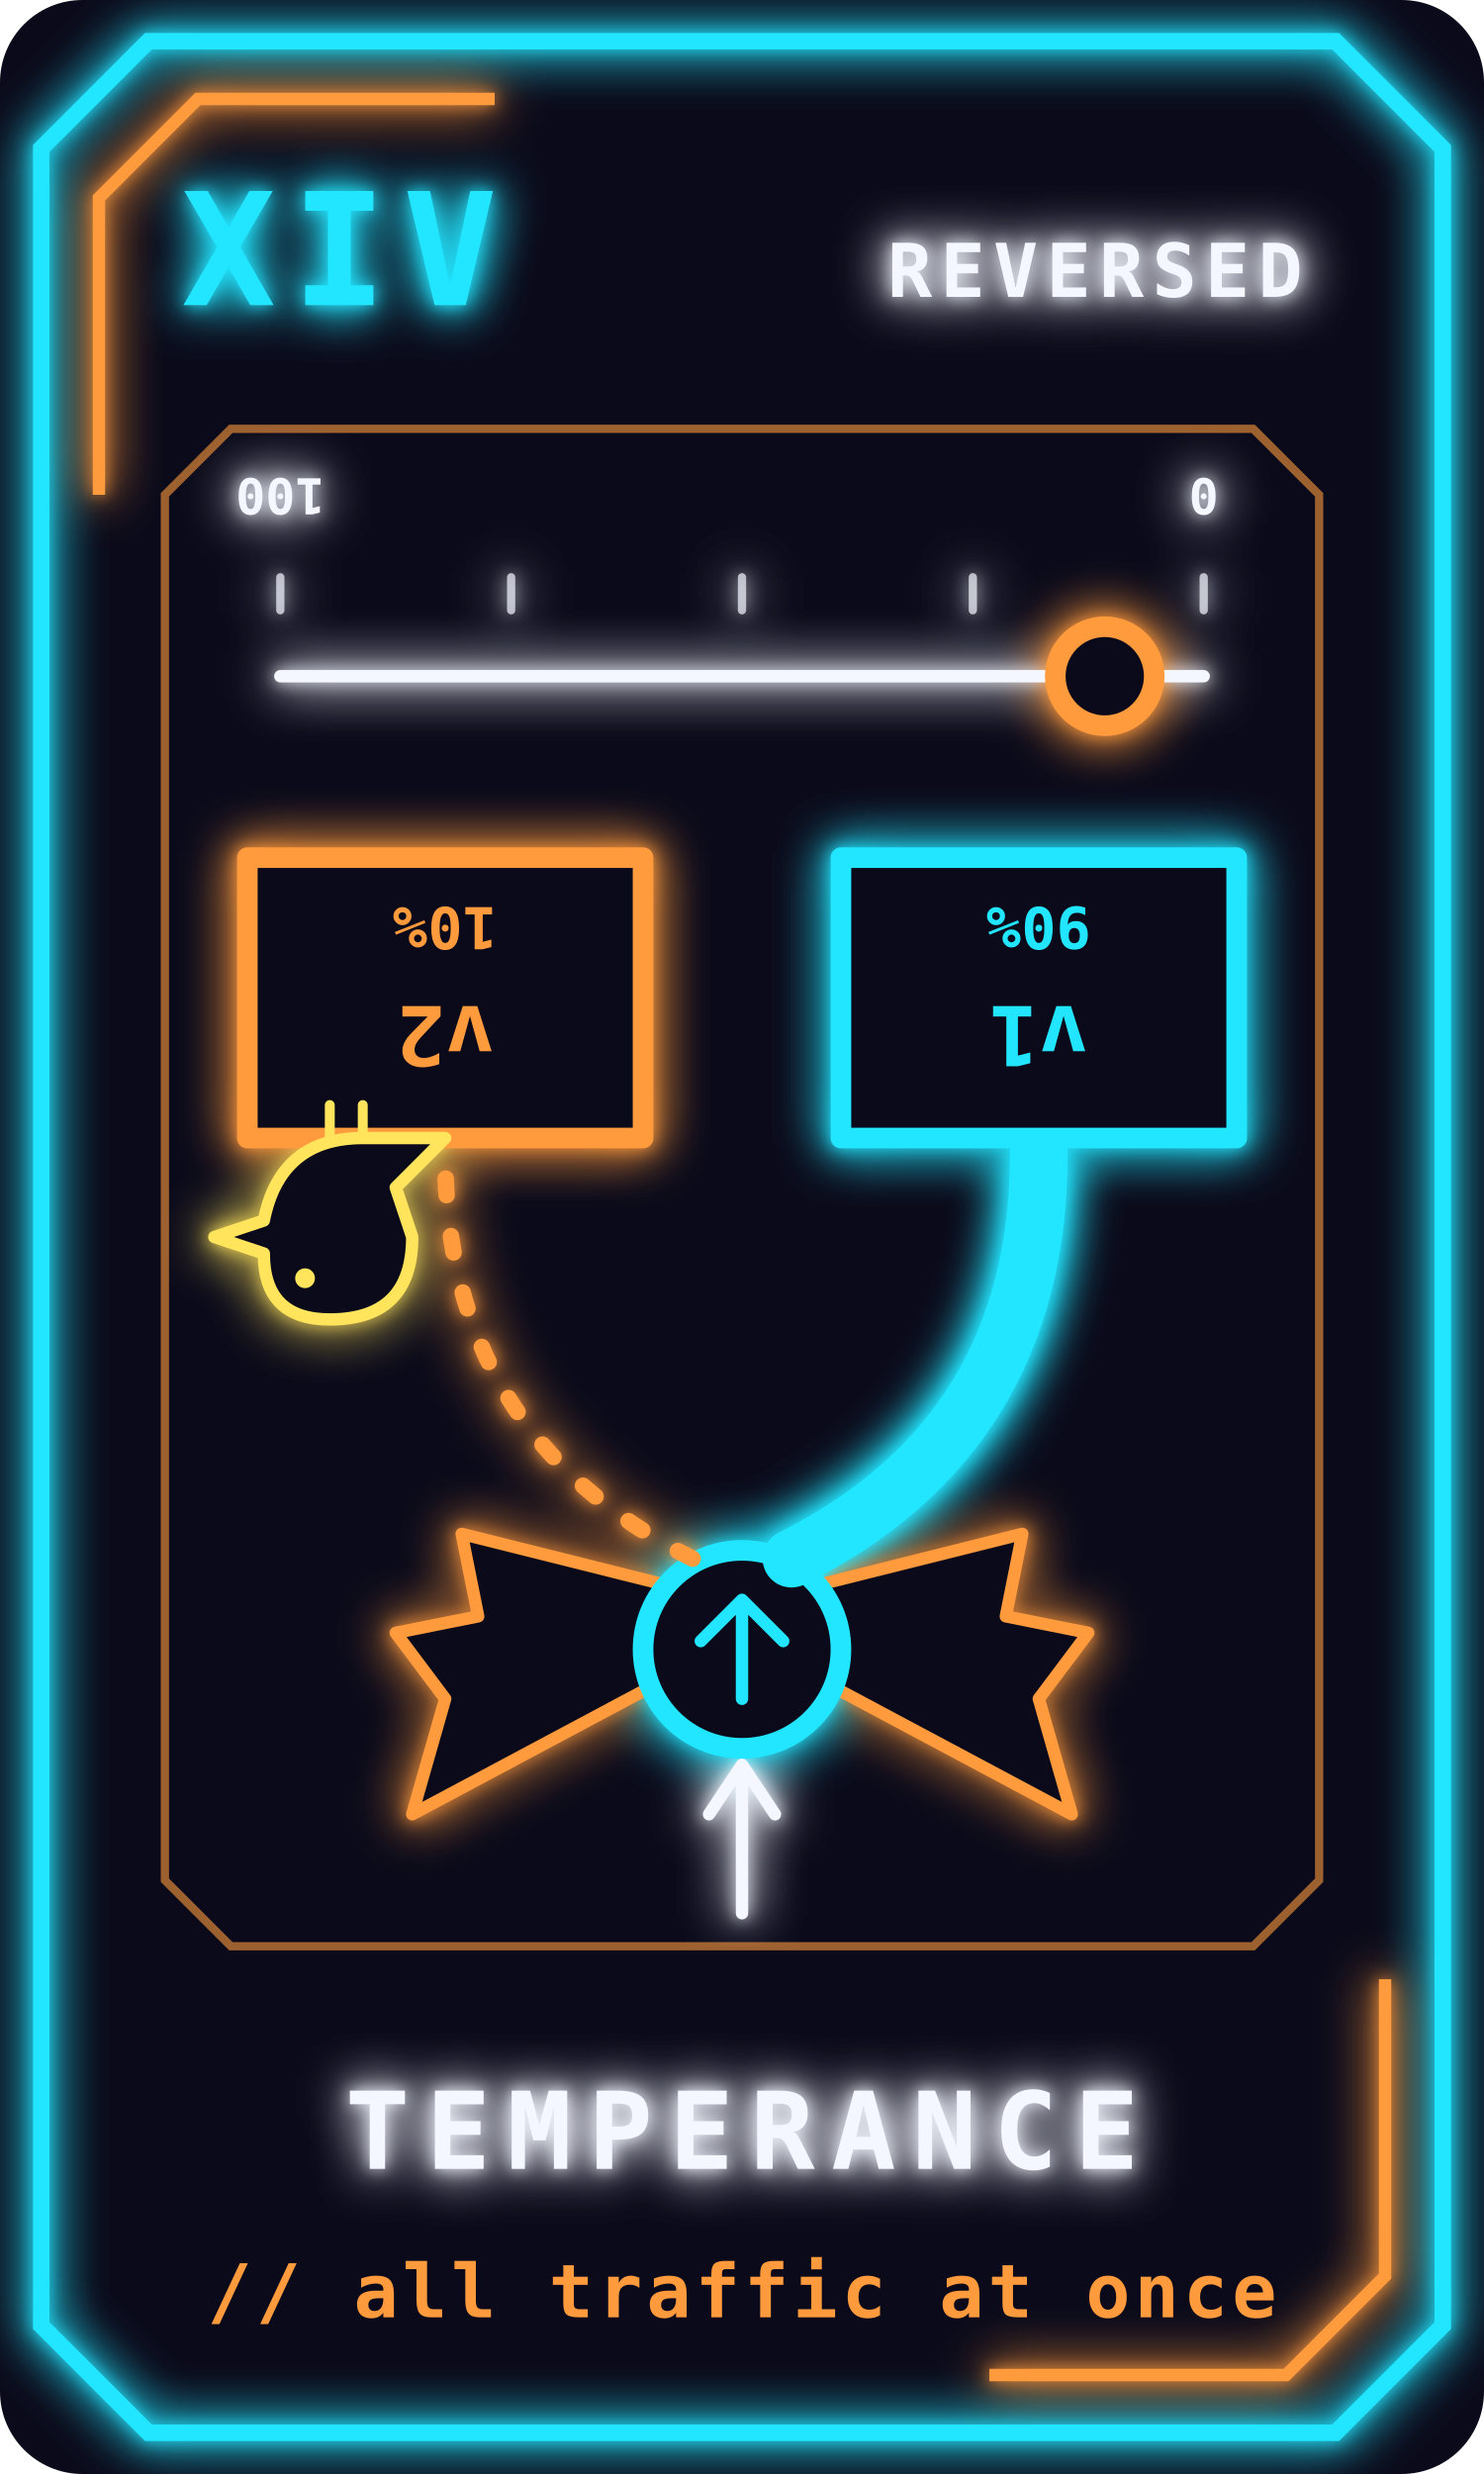
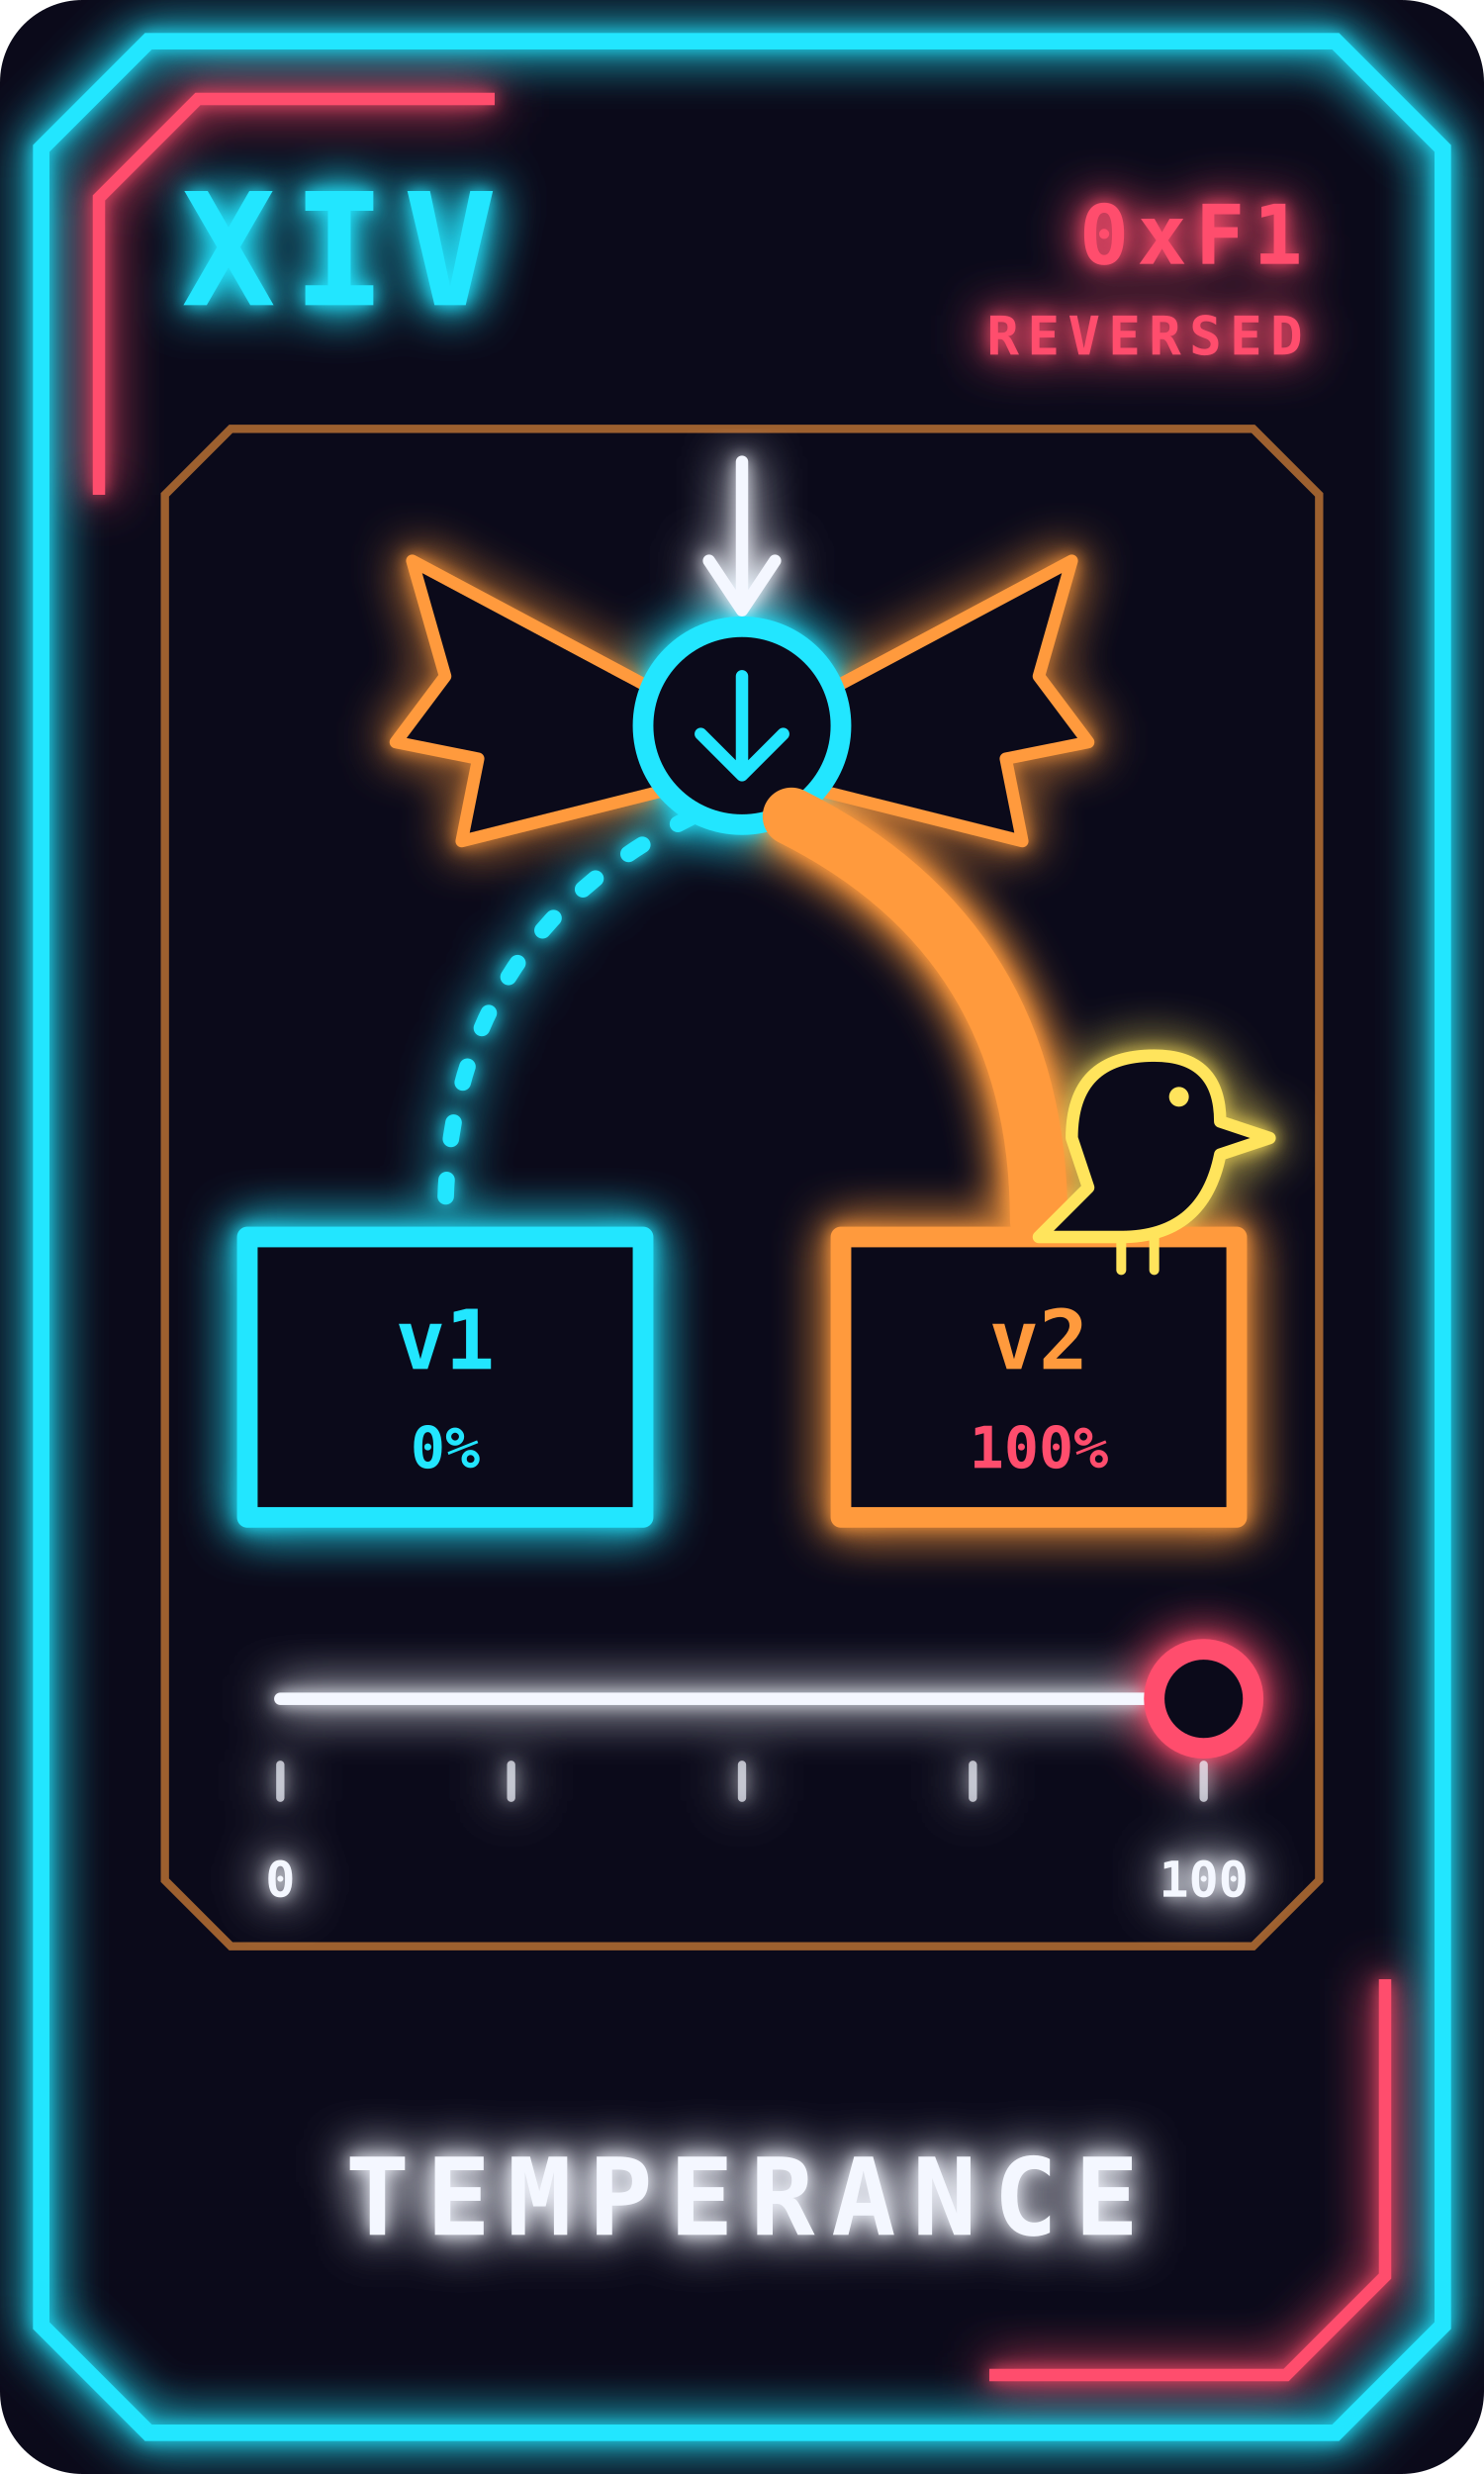
<svg xmlns="http://www.w3.org/2000/svg" width="180" height="300" viewBox="0 0 180 300">
  <g>
    <defs>
      <filter id="ds-neon" x="-30%" y="-30%" width="160%" height="160%" color-interpolation-filters="sRGB">
        <feGaussianBlur stdDeviation="3" result="wide" />
        <feGaussianBlur in="SourceGraphic" stdDeviation="1" result="near" />
        <feMerge>
          <feMergeNode in="wide" />
          <feMergeNode in="wide" />
          <feMergeNode in="near" />
          <feMergeNode in="SourceGraphic" />
        </feMerge>
      </filter>
      <clipPath id="ds-window">
        <path d="M-70 -84L-62 -92H62L70 -84V84L62 92H-62L-70 84Z" />
      </clipPath>
    </defs>
    <rect width="180" height="300" rx="10" fill="#0b0a1a" />
    <g filter="url(#ds-neon)">
      <path d="M18 5H162L175 18V282L162 295H18L5 282V18Z" fill="none" stroke="#22e6ff" stroke-width="2" />
-       <path d="M12 60V24L24 12H60M168 240V276L156 288H120" fill="none" stroke="#ff9a3d" stroke-width="1.5" />
+       <path d="M12 60V24L24 12H60M168 240V276L156 288H120" fill="none" stroke="#ff4d6d" stroke-width="1.5" />
      <text x="22" y="37" font-family="ui-monospace, 'SF Mono', Menlo, Consolas, monospace" font-size="19" font-weight="bold" fill="#22e6ff" text-anchor="start" letter-spacing="2">XIV</text>
-       <text x="158" y="36" font-family="ui-monospace, 'SF Mono', Menlo, Consolas, monospace" font-size="9" font-weight="bold" fill="#f4f7ff" text-anchor="end" letter-spacing="1">REVERSED</text>
-       <text x="90" y="263" font-family="ui-monospace, 'SF Mono', Menlo, Consolas, monospace" font-size="13" font-weight="bold" fill="#f4f7ff" text-anchor="middle" letter-spacing="2">TEMPERANCE</text>
+       <text x="158" y="32" font-family="ui-monospace, 'SF Mono', Menlo, Consolas, monospace" font-size="10" font-weight="bold" fill="#ff4d6d" text-anchor="end" letter-spacing="1">0xF1</text>
+       <text x="158" y="43" font-family="ui-monospace, 'SF Mono', Menlo, Consolas, monospace" font-size="6.5" font-weight="bold" fill="#ff4d6d" text-anchor="end" letter-spacing="1">REVERSED</text>
+       <text x="90" y="271" font-family="ui-monospace, 'SF Mono', Menlo, Consolas, monospace" font-size="13" font-weight="bold" fill="#f4f7ff" text-anchor="middle" letter-spacing="2">TEMPERANCE</text>
    </g>
-     <text x="90" y="281" font-family="ui-monospace, 'SF Mono', Menlo, Consolas, monospace" font-size="9" font-weight="bold" fill="#ff9a3d" text-anchor="middle" letter-spacing="0.5">// all traffic at once</text>
    <g transform="translate(90 144)">
      <g clip-path="url(#ds-window)">
-         <g filter="url(#ds-neon)" transform="rotate(180)">
+         <g filter="url(#ds-neon)">
          <path d="M0 -88V-72M-4 -76L0 -70L4 -76" fill="none" stroke="#f4f7ff" stroke-width="1.5" stroke-linecap="round" stroke-linejoin="round" />
          <path d="M-10 -60L-40 -76L-36 -62L-42 -54L-32 -52L-34 -42L-10 -48Z" fill="#0b0a1a" stroke="#ff9a3d" stroke-width="1.5" stroke-linecap="round" stroke-linejoin="round" />
          <path d="M10 -60L40 -76L36 -62L42 -54L32 -52L34 -42L10 -48Z" fill="#0b0a1a" stroke="#ff9a3d" stroke-width="1.5" stroke-linecap="round" stroke-linejoin="round" />
          <circle cx="0" cy="-56" r="12" fill="#0b0a1a" stroke="#22e6ff" stroke-width="2.5" />
          <path d="M0 -62V-50M-5 -55L0 -50L5 -55" fill="none" stroke="#22e6ff" stroke-width="1.5" stroke-linecap="round" stroke-linejoin="round" />
-           <path d="M-6 -45Q-36 -30 -36 4" fill="none" stroke="#22e6ff" stroke-width="7" stroke-linecap="round" stroke-linejoin="round" />
-           <path d="M6 -45Q36 -30 36 4" fill="none" stroke="#ff9a3d" stroke-width="2" stroke-linecap="round" stroke-linejoin="round" stroke-dasharray="2 5" />
+           <path d="M-6 -45Q-36 -30 -36 4" fill="none" stroke="#22e6ff" stroke-width="2" stroke-linecap="round" stroke-linejoin="round" stroke-dasharray="2 5" />
+           <path d="M6 -45Q36 -30 36 4" fill="none" stroke="#ff9a3d" stroke-width="7" stroke-linecap="round" stroke-linejoin="round" />
          <path d="M-60 6h48v34h-48Z" fill="#0b0a1a" stroke="#22e6ff" stroke-width="2.5" stroke-linecap="round" stroke-linejoin="round" />
          <text x="-36" y="22" font-family="ui-monospace, 'SF Mono', Menlo, Consolas, monospace" font-size="10" font-weight="bold" fill="#22e6ff" text-anchor="middle">v1</text>
-           <text x="-36" y="34" font-family="ui-monospace, 'SF Mono', Menlo, Consolas, monospace" font-size="7" font-weight="bold" fill="#22e6ff" text-anchor="middle">90%</text>
+           <text x="-36" y="34" font-family="ui-monospace, 'SF Mono', Menlo, Consolas, monospace" font-size="7" font-weight="bold" fill="#22e6ff" text-anchor="middle">0%</text>
          <path d="M12 6h48v34h-48Z" fill="#0b0a1a" stroke="#ff9a3d" stroke-width="2.5" stroke-linecap="round" stroke-linejoin="round" />
          <text x="36" y="22" font-family="ui-monospace, 'SF Mono', Menlo, Consolas, monospace" font-size="10" font-weight="bold" fill="#ff9a3d" text-anchor="middle">v2</text>
-           <text x="36" y="34" font-family="ui-monospace, 'SF Mono', Menlo, Consolas, monospace" font-size="7" font-weight="bold" fill="#ff9a3d" text-anchor="middle">10%</text>
+           <text x="36" y="34" font-family="ui-monospace, 'SF Mono', Menlo, Consolas, monospace" font-size="7" font-weight="bold" fill="#ff4d6d" text-anchor="middle">100%</text>
          <path d="M40 -6Q40 -16 50 -16Q58 -16 58 -8L64 -6L58 -4Q56 6 46 6H36L42 0Z" fill="#0b0a1a" stroke="#ffe45c" stroke-width="1.5" stroke-linecap="round" stroke-linejoin="round" />
          <circle cx="53" cy="-11" r="1.2" fill="#ffe45c" />
          <path d="M46 6V10M50 6V10" fill="none" stroke="#ffe45c" stroke-width="1.2" stroke-linecap="round" stroke-linejoin="round" />
          <path d="M-56 62H56" fill="none" stroke="#f4f7ff" stroke-width="1.5" stroke-linecap="round" stroke-linejoin="round" />
-           <circle cx="-44" cy="62" r="6" fill="#0b0a1a" stroke="#ff9a3d" stroke-width="2.5" />
+           <circle cx="56" cy="62" r="6" fill="#0b0a1a" stroke="#ff4d6d" stroke-width="2.5" />
          <g opacity="0.7">
            <path d="M-56 70V74M-28 70V74M0 70V74M28 70V74M56 70V74" fill="none" stroke="#f4f7ff" stroke-width="1" stroke-linecap="round" stroke-linejoin="round" />
          </g>
          <text x="-56" y="86" font-family="ui-monospace, 'SF Mono', Menlo, Consolas, monospace" font-size="6" font-weight="bold" fill="#f4f7ff" text-anchor="middle">0</text>
          <text x="56" y="86" font-family="ui-monospace, 'SF Mono', Menlo, Consolas, monospace" font-size="6" font-weight="bold" fill="#f4f7ff" text-anchor="middle">100</text>
        </g>
      </g>
      <path d="M-70 -84L-62 -92H62L70 -84V84L62 92H-62L-70 84Z" fill="none" stroke="#ff9a3d" stroke-width="1" opacity="0.6" />
    </g>
  </g>
</svg>
